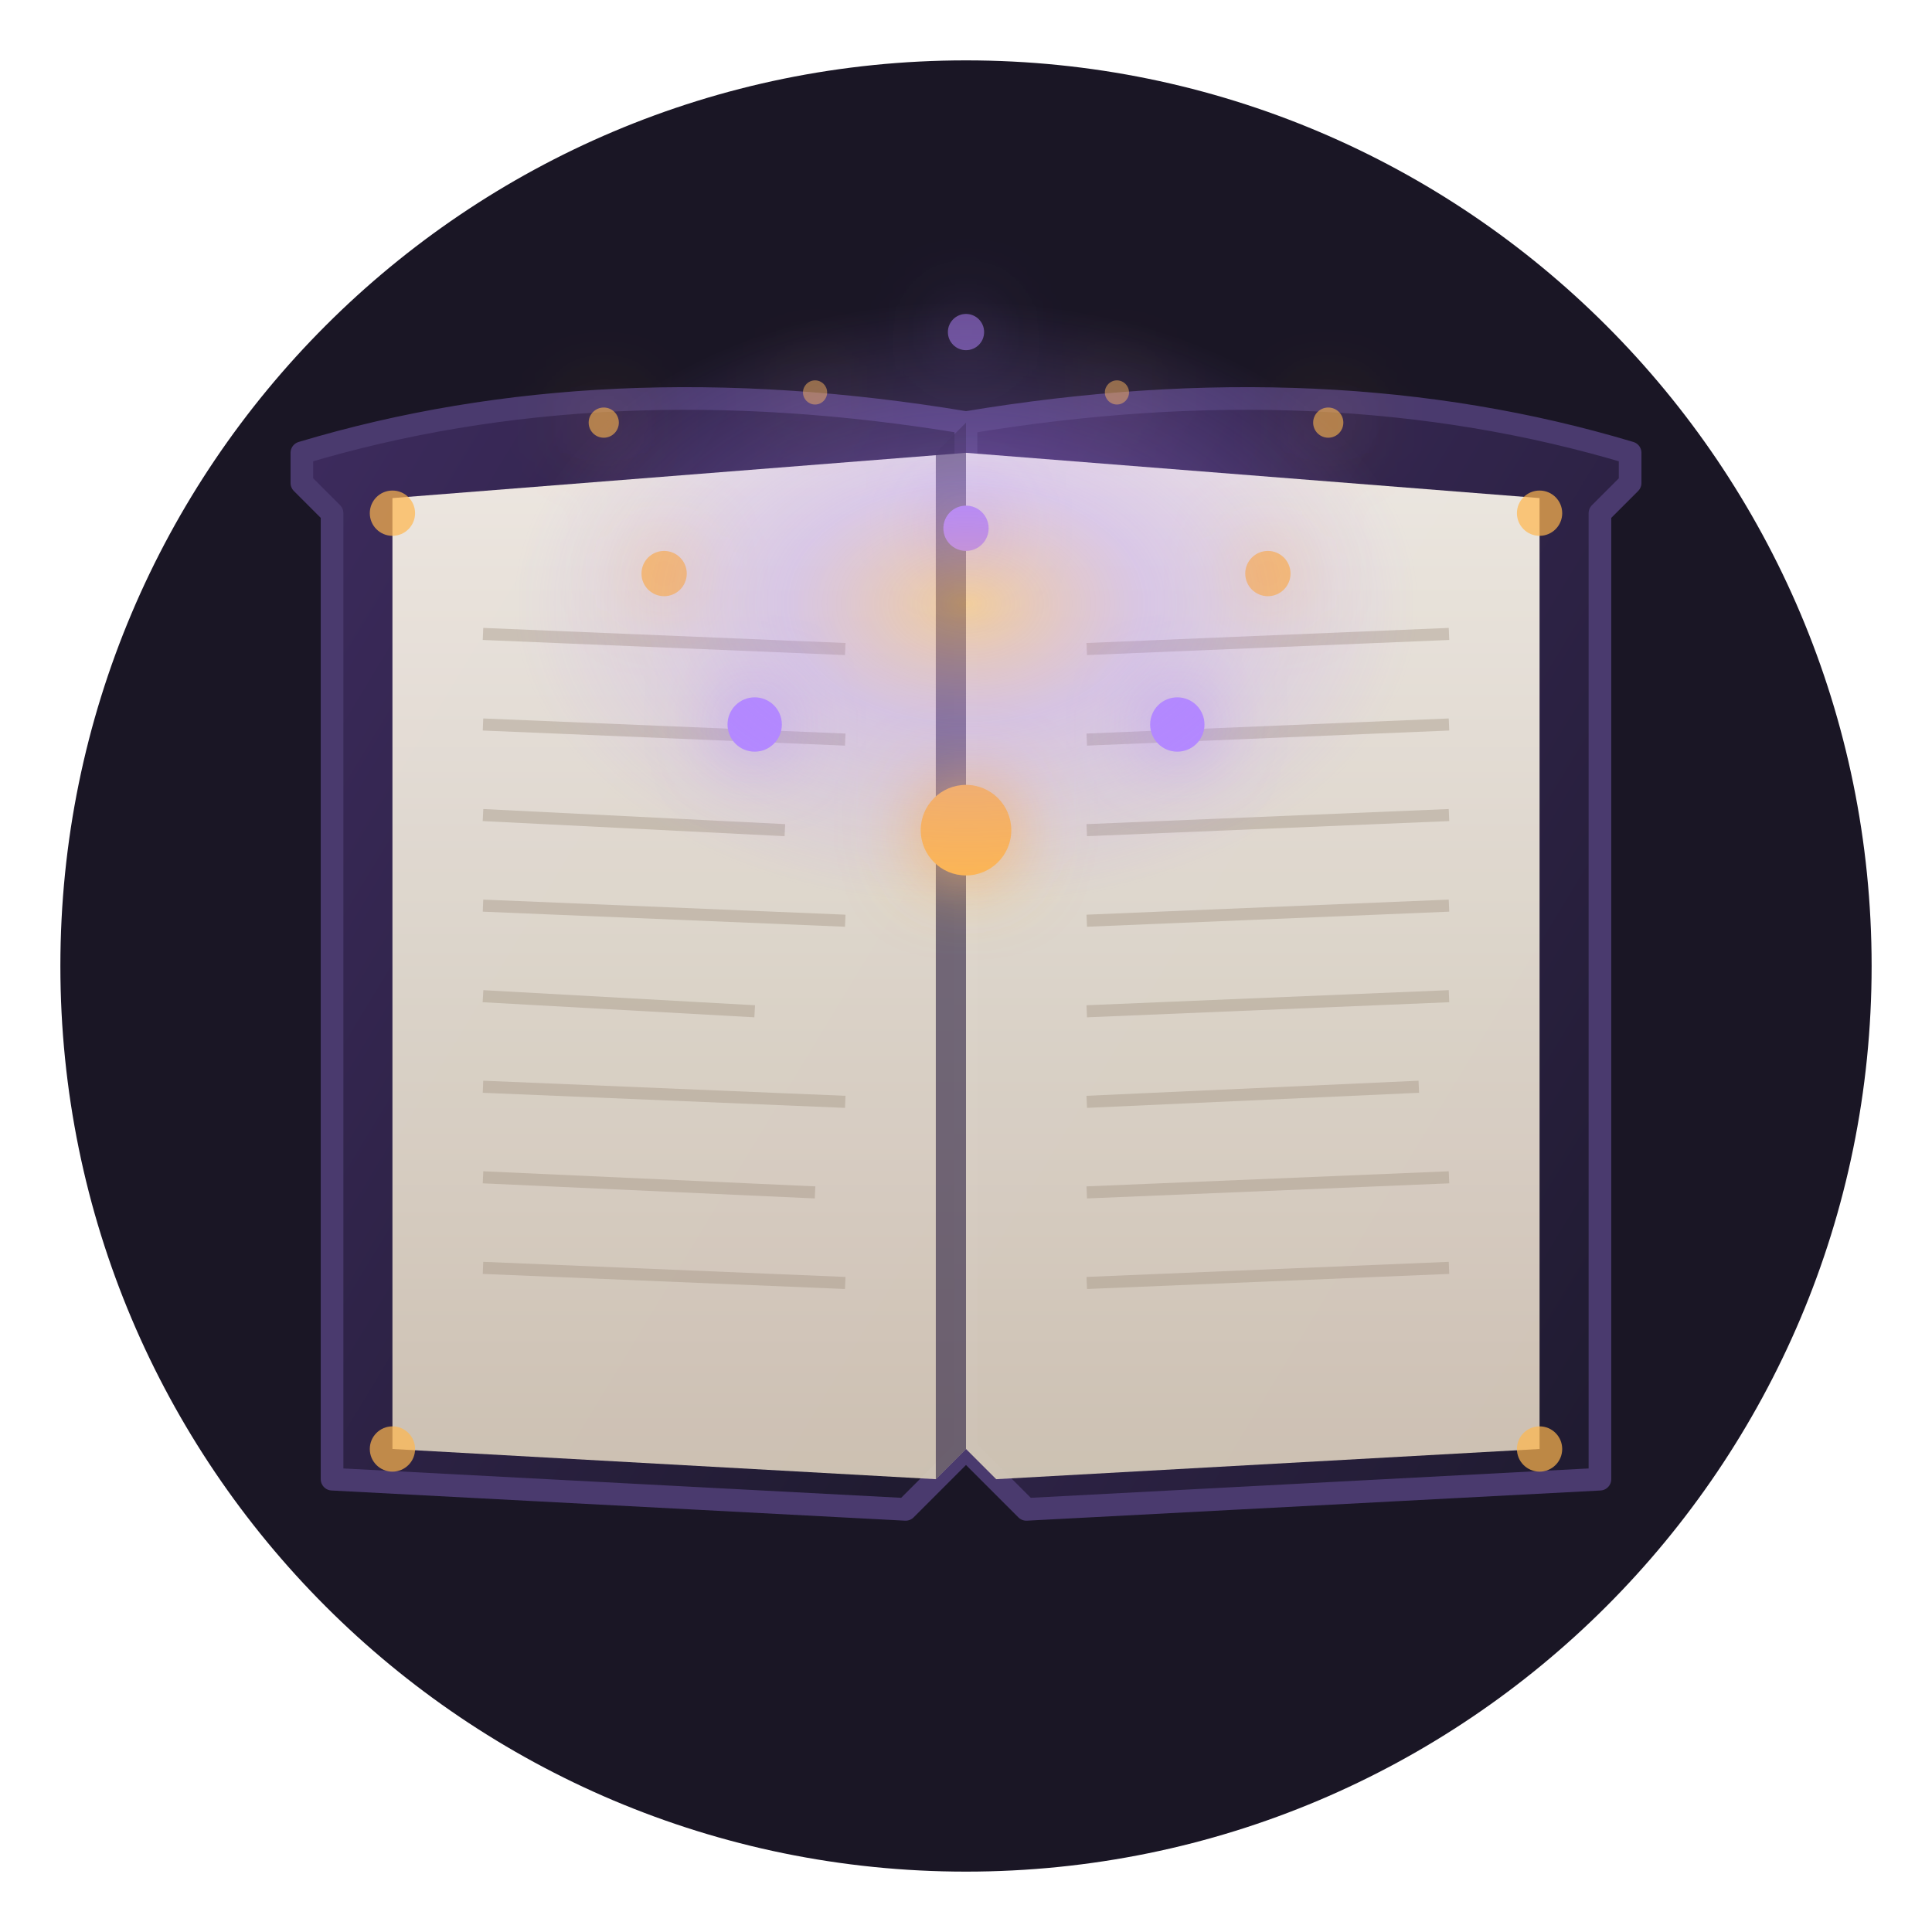
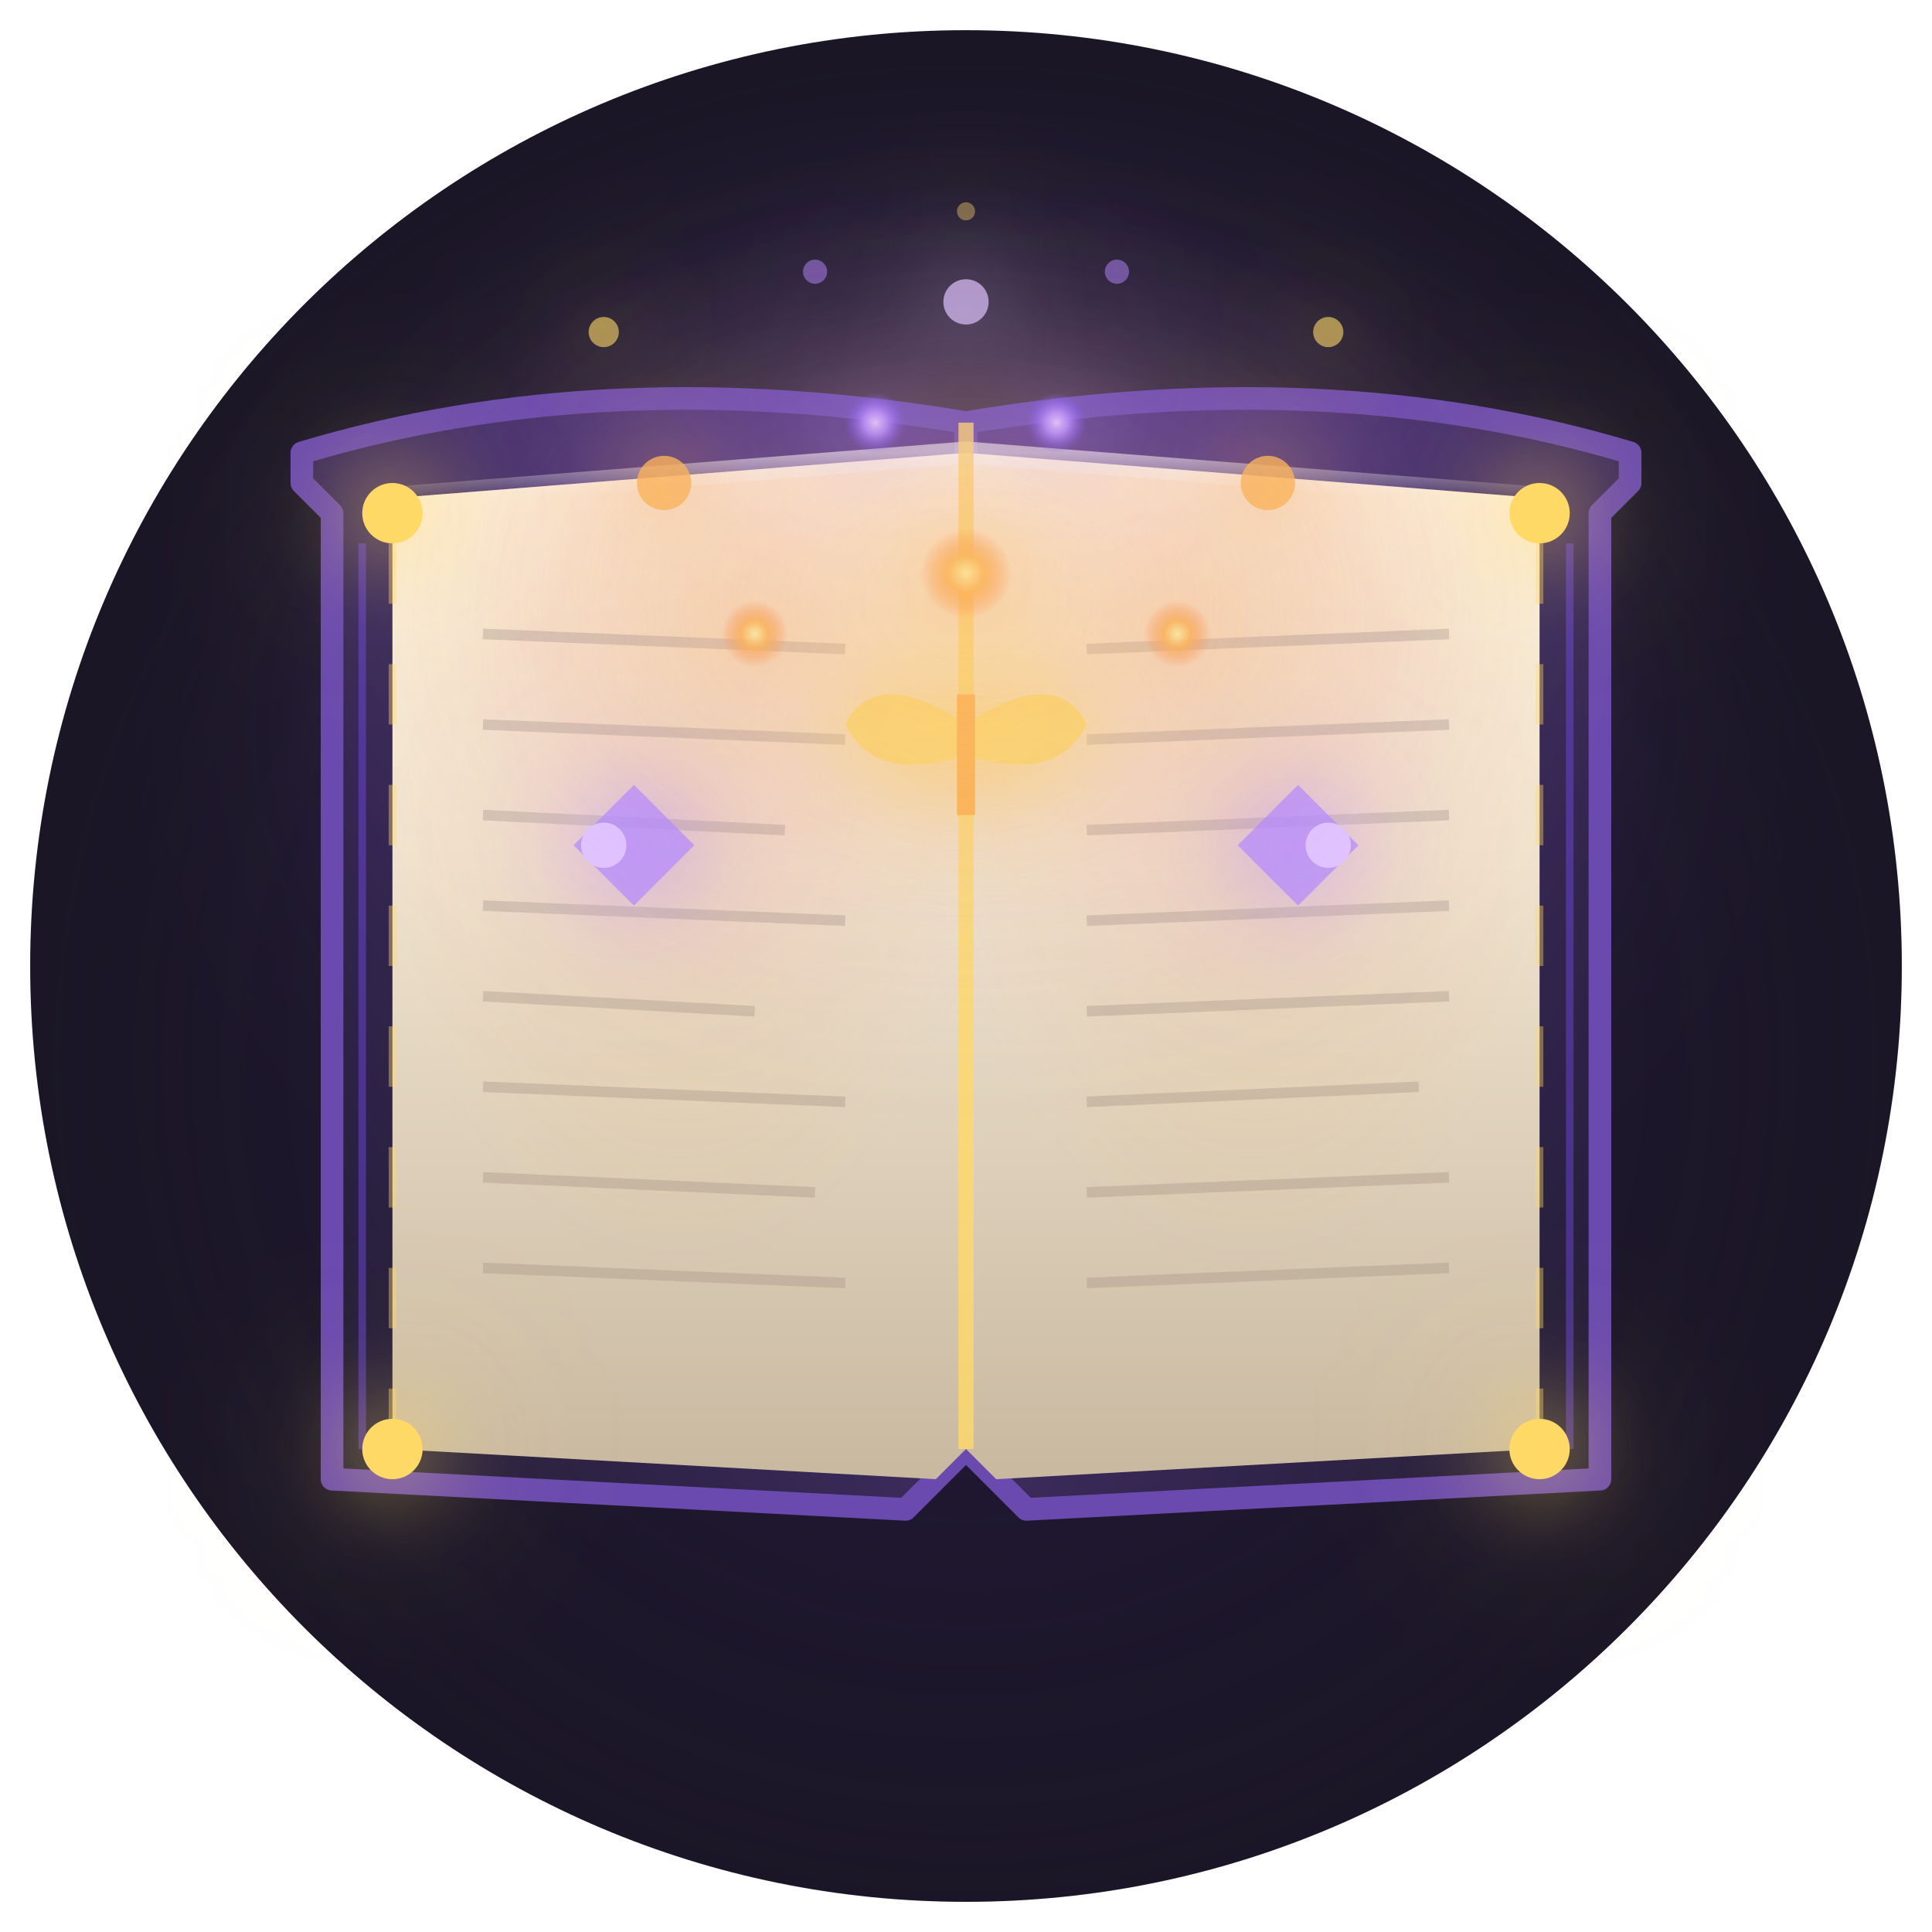
<svg xmlns="http://www.w3.org/2000/svg" viewBox="0 0 128 128" width="128" height="128">
  <defs>
-     <linearGradient id="bookCover" x1="0%" y1="0%" x2="100%" y2="100%">
-       <stop offset="0%" stop-color="#3d2b5e" />
+     <radialGradient id="bgGlow" cx="50%" cy="55%" r="60%">
+       <stop offset="0%" stop-color="#4a2d7a" stop-opacity="0.6" />
+       <stop offset="30%" stop-color="#2a1a4a" stop-opacity="0.4" />
+       <stop offset="100%" stop-color="#1a1625" stop-opacity="0" />
+     </radialGradient>
+     <linearGradient id="bookCoverL" x1="100%" y1="0%" x2="0%" y2="100%">
+       <stop offset="0%" stop-color="#5a3a8e" />
+       <stop offset="50%" stop-color="#3d2b5e" />
+       <stop offset="100%" stop-color="#1e1a2e" />
+     </linearGradient>
+     <linearGradient id="bookCoverR" x1="0%" y1="0%" x2="100%" y2="100%">
+       <stop offset="0%" stop-color="#5a3a8e" />
+       <stop offset="50%" stop-color="#3d2b5e" />
      <stop offset="100%" stop-color="#1e1a2e" />
    </linearGradient>
    <linearGradient id="pages" x1="50%" y1="0%" x2="50%" y2="100%">
-       <stop offset="0%" stop-color="#f5f0e8" />
-       <stop offset="100%" stop-color="#d4c8b8" />
+       <stop offset="0%" stop-color="#fff5e0" />
+       <stop offset="40%" stop-color="#f0e4d0" />
+       <stop offset="100%" stop-color="#c8b8a0" />
    </linearGradient>
+     <radialGradient id="pageGlow" cx="50%" cy="20%" r="60%">
+       <stop offset="0%" stop-color="#ffb74d" stop-opacity="0.25" />
+       <stop offset="50%" stop-color="#ff8a3d" stop-opacity="0.1" />
+       <stop offset="100%" stop-color="#ffb74d" stop-opacity="0" />
+     </radialGradient>
    <radialGradient id="runeGlow" cx="50%" cy="50%" r="50%">
-       <stop offset="0%" stop-color="#ffb74d" stop-opacity="0.9" />
-       <stop offset="40%" stop-color="#b388ff" stop-opacity="0.6" />
+       <stop offset="0%" stop-color="#ffd966" stop-opacity="1" />
+       <stop offset="30%" stop-color="#ffb74d" stop-opacity="0.7" />
+       <stop offset="60%" stop-color="#b388ff" stop-opacity="0.4" />
      <stop offset="100%" stop-color="#b388ff" stop-opacity="0" />
    </radialGradient>
-     <filter id="softGlow" x="-50%" y="-50%" width="200%" height="200%">
-       <feGaussianBlur stdDeviation="2.5" result="blur" />
+     <radialGradient id="amberRune" cx="50%" cy="50%" r="50%">
+       <stop offset="0%" stop-color="#fff3a0" stop-opacity="1" />
+       <stop offset="40%" stop-color="#ffb74d" stop-opacity="0.9" />
+       <stop offset="100%" stop-color="#ff8a3d" stop-opacity="0" />
+     </radialGradient>
+     <radialGradient id="purpleRune" cx="50%" cy="50%" r="50%">
+       <stop offset="0%" stop-color="#e0c4ff" stop-opacity="1" />
+       <stop offset="40%" stop-color="#b388ff" stop-opacity="0.9" />
+       <stop offset="100%" stop-color="#7c4dff" stop-opacity="0" />
+     </radialGradient>
+     <filter id="strongGlow" x="-100%" y="-100%" width="300%" height="300%">
+       <feGaussianBlur stdDeviation="3" result="blur1" />
+       <feGaussianBlur stdDeviation="6" in="SourceGraphic" result="blur2" />
      <feMerge>
-         <feMergeNode in="blur" />
+         <feMergeNode in="blur2" />
+         <feMergeNode in="blur1" />
        <feMergeNode in="SourceGraphic" />
      </feMerge>
    </filter>
+     <filter id="ambientGlow" x="-50%" y="-50%" width="200%" height="200%">
+       <feGaussianBlur stdDeviation="8" />
+     </filter>
+     <linearGradient id="pageHighlight" x1="50%" y1="0%" x2="50%" y2="100%">
+       <stop offset="0%" stop-color="#ffffff" stop-opacity="0.6" />
+       <stop offset="100%" stop-color="#ffffff" stop-opacity="0" />
+     </linearGradient>
+     <linearGradient id="spineGlow" x1="50%" y1="0%" x2="50%" y2="100%">
+       <stop offset="0%" stop-color="#ffd966" stop-opacity="0.8" />
+       <stop offset="50%" stop-color="#b388ff" stop-opacity="0.4" />
+       <stop offset="100%" stop-color="#7c4dff" stop-opacity="0.2" />
+     </linearGradient>
  </defs>
-   <circle cx="64" cy="64" r="60" fill="#1a1625" />
-   <path d="M 64 28 Q 40 24 20 30 L 20 32 L 22 34 L 22 98 L 60 100 L 64 96 Z" fill="url(#bookCover)" stroke="#4a3a6e" stroke-width="1.5" stroke-linejoin="round" />
-   <path d="M 64 28 Q 88 24 108 30 L 108 32 L 106 34 L 106 98 L 68 100 L 64 96 Z" fill="url(#bookCover)" stroke="#4a3a6e" stroke-width="1.5" stroke-linejoin="round" />
-   <path d="M 64 30 L 26 33 L 26 96 L 62 98 L 64 96 Z" fill="url(#pages)" opacity="0.95" />
-   <path d="M 64 30 L 102 33 L 102 96 L 66 98 L 64 96 Z" fill="url(#pages)" opacity="0.95" />
-   <path d="M 64 28 L 64 96 L 62 98 L 62 30 Z" fill="#2a1e40" opacity="0.6" />
-   <g stroke="#a09080" stroke-width="0.8" opacity="0.4">
+   <circle cx="64" cy="64" r="62" fill="#1a1625" />
+   <circle cx="64" cy="64" r="62" fill="url(#bgGlow)" />
+   <ellipse cx="64" cy="48" rx="40" ry="28" fill="#b388ff" opacity="0.15" filter="url(#ambientGlow)" />
+   <ellipse cx="64" cy="44" rx="25" ry="18" fill="#ffb74d" opacity="0.2" filter="url(#ambientGlow)" />
+   <path d="M 64 28 Q 40 24 20 30 L 20 32 L 22 34 L 22 98 L 60 100 L 64 96 Z" fill="url(#bookCoverL)" stroke="#6a4aae" stroke-width="1.5" stroke-linejoin="round" />
+   <path d="M 64 28 Q 88 24 108 30 L 108 32 L 106 34 L 106 98 L 68 100 L 64 96 Z" fill="url(#bookCoverR)" stroke="#6a4aae" stroke-width="1.5" stroke-linejoin="round" />
+   <path d="M 24 36 L 24 96" stroke="#7c4dff" stroke-width="0.5" opacity="0.4" fill="none" />
+   <path d="M 104 36 L 104 96" stroke="#7c4dff" stroke-width="0.5" opacity="0.4" fill="none" />
+   <path d="M 64 30 L 26 33 L 26 96 L 62 98 L 64 96 Z" fill="url(#pages)" />
+   <path d="M 64 30 L 26 33 L 26 96 L 62 98 L 64 96 Z" fill="url(#pageGlow)" />
+   <path d="M 64 30 L 102 33 L 102 96 L 66 98 L 64 96 Z" fill="url(#pages)" />
+   <path d="M 64 30 L 102 33 L 102 96 L 66 98 L 64 96 Z" fill="url(#pageGlow)" />
+   <path d="M 26 33 L 64 30 L 102 33" stroke="url(#pageHighlight)" stroke-width="1.5" fill="none" />
+   <path d="M 64 28 L 64 96" stroke="url(#spineGlow)" stroke-width="2.5" fill="none" filter="url(#strongGlow)" />
+   <path d="M 64 28 L 64 96" stroke="#ffd966" stroke-width="1" fill="none" opacity="0.8" />
+   <g stroke="#a09080" stroke-width="0.7" opacity="0.35">
    <line x1="32" y1="42" x2="56" y2="43" />
    <line x1="32" y1="48" x2="56" y2="49" />
    <line x1="32" y1="54" x2="52" y2="55" />
    <line x1="32" y1="60" x2="56" y2="61" />
    <line x1="32" y1="66" x2="50" y2="67" />
    <line x1="32" y1="72" x2="56" y2="73" />
    <line x1="32" y1="78" x2="54" y2="79" />
    <line x1="32" y1="84" x2="56" y2="85" />
  </g>
-   <g stroke="#a09080" stroke-width="0.8" opacity="0.4">
+   <g stroke="#a09080" stroke-width="0.7" opacity="0.35">
    <line x1="72" y1="43" x2="96" y2="42" />
    <line x1="72" y1="49" x2="96" y2="48" />
    <line x1="72" y1="55" x2="96" y2="54" />
    <line x1="72" y1="61" x2="96" y2="60" />
    <line x1="72" y1="67" x2="96" y2="66" />
    <line x1="72" y1="73" x2="94" y2="72" />
    <line x1="72" y1="79" x2="96" y2="78" />
    <line x1="72" y1="85" x2="96" y2="84" />
  </g>
-   <g filter="url(#softGlow)">
-     <circle cx="64" cy="55" r="3" fill="#ffb74d" />
-     <circle cx="50" cy="48" r="1.8" fill="#b388ff" />
-     <circle cx="78" cy="48" r="1.8" fill="#b388ff" />
-     <circle cx="44" cy="38" r="1.5" fill="#ffb74d" opacity="0.8" />
-     <circle cx="84" cy="38" r="1.5" fill="#ffb74d" opacity="0.8" />
-     <circle cx="64" cy="35" r="1.5" fill="#b388ff" />
-     <circle cx="40" cy="28" r="1" fill="#ffb74d" opacity="0.6" />
-     <circle cx="88" cy="28" r="1" fill="#ffb74d" opacity="0.6" />
-     <circle cx="64" cy="22" r="1.2" fill="#b388ff" opacity="0.5" />
-     <circle cx="54" cy="26" r="0.8" fill="#ffb74d" opacity="0.5" />
-     <circle cx="74" cy="26" r="0.8" fill="#ffb74d" opacity="0.5" />
+   <g filter="url(#strongGlow)">
+     <path d="M 64 48 Q 58 44 56 48 Q 58 52 64 50 Q 70 52 72 48 Q 70 44 64 48 Z" fill="#ffd966" opacity="0.9" />
+     <line x1="64" y1="46" x2="64" y2="54" stroke="#ffb74d" stroke-width="1.2" />
+     <path d="M 42 52 L 46 56 L 42 60 L 38 56 Z" fill="#b388ff" opacity="0.7" />
+     <circle cx="40" cy="56" r="1.5" fill="#e0c4ff" />
+     <path d="M 86 52 L 90 56 L 86 60 L 82 56 Z" fill="#b388ff" opacity="0.7" />
+     <circle cx="88" cy="56" r="1.5" fill="#e0c4ff" />
  </g>
-   <ellipse cx="64" cy="40" rx="30" ry="20" fill="url(#runeGlow)" opacity="0.5" />
-   <circle cx="26" cy="34" r="1.5" fill="#ffb74d" opacity="0.7" />
-   <circle cx="102" cy="34" r="1.5" fill="#ffb74d" opacity="0.7" />
-   <circle cx="26" cy="96" r="1.5" fill="#ffb74d" opacity="0.7" />
-   <circle cx="102" cy="96" r="1.5" fill="#ffb74d" opacity="0.7" />
+   <g filter="url(#strongGlow)">
+     <circle cx="64" cy="38" r="3" fill="url(#amberRune)" />
+     <circle cx="50" cy="42" r="2.2" fill="url(#amberRune)" />
+     <circle cx="78" cy="42" r="2.2" fill="url(#amberRune)" />
+     <circle cx="44" cy="32" r="1.8" fill="#ffb74d" opacity="0.8" />
+     <circle cx="84" cy="32" r="1.8" fill="#ffb74d" opacity="0.8" />
+   </g>
+   <g filter="url(#strongGlow)">
+     <circle cx="58" cy="28" r="2" fill="url(#purpleRune)" />
+     <circle cx="70" cy="28" r="2" fill="url(#purpleRune)" />
+     <circle cx="64" cy="20" r="1.5" fill="#e0c4ff" opacity="0.7" />
+   </g>
+   <g filter="url(#strongGlow)">
+     <circle cx="40" cy="22" r="1" fill="#ffd966" opacity="0.6" />
+     <circle cx="88" cy="22" r="1" fill="#ffd966" opacity="0.6" />
+     <circle cx="54" cy="18" r="0.8" fill="#b388ff" opacity="0.5" />
+     <circle cx="74" cy="18" r="0.8" fill="#b388ff" opacity="0.5" />
+     <circle cx="64" cy="14" r="0.6" fill="#ffd966" opacity="0.4" />
+   </g>
+   <ellipse cx="64" cy="40" rx="35" ry="22" fill="url(#runeGlow)" opacity="0.4" filter="url(#ambientGlow)" />
+   <g filter="url(#strongGlow)">
+     <circle cx="26" cy="34" r="2" fill="#ffd966" />
+     <circle cx="102" cy="34" r="2" fill="#ffd966" />
+     <circle cx="26" cy="96" r="2" fill="#ffd966" />
+     <circle cx="102" cy="96" r="2" fill="#ffd966" />
+   </g>
+   <g stroke="#ffd966" stroke-width="0.5" opacity="0.4" fill="none">
+     <path d="M 26 36 L 26 40 M 26 44 L 26 48 M 26 52 L 26 56 M 26 60 L 26 64 M 26 68 L 26 72 M 26 76 L 26 80 M 26 84 L 26 88 M 26 92 L 26 94" />
+     <path d="M 102 36 L 102 40 M 102 44 L 102 48 M 102 52 L 102 56 M 102 60 L 102 64 M 102 68 L 102 72 M 102 76 L 102 80 M 102 84 L 102 88 M 102 92 L 102 94" />
+   </g>
</svg>
